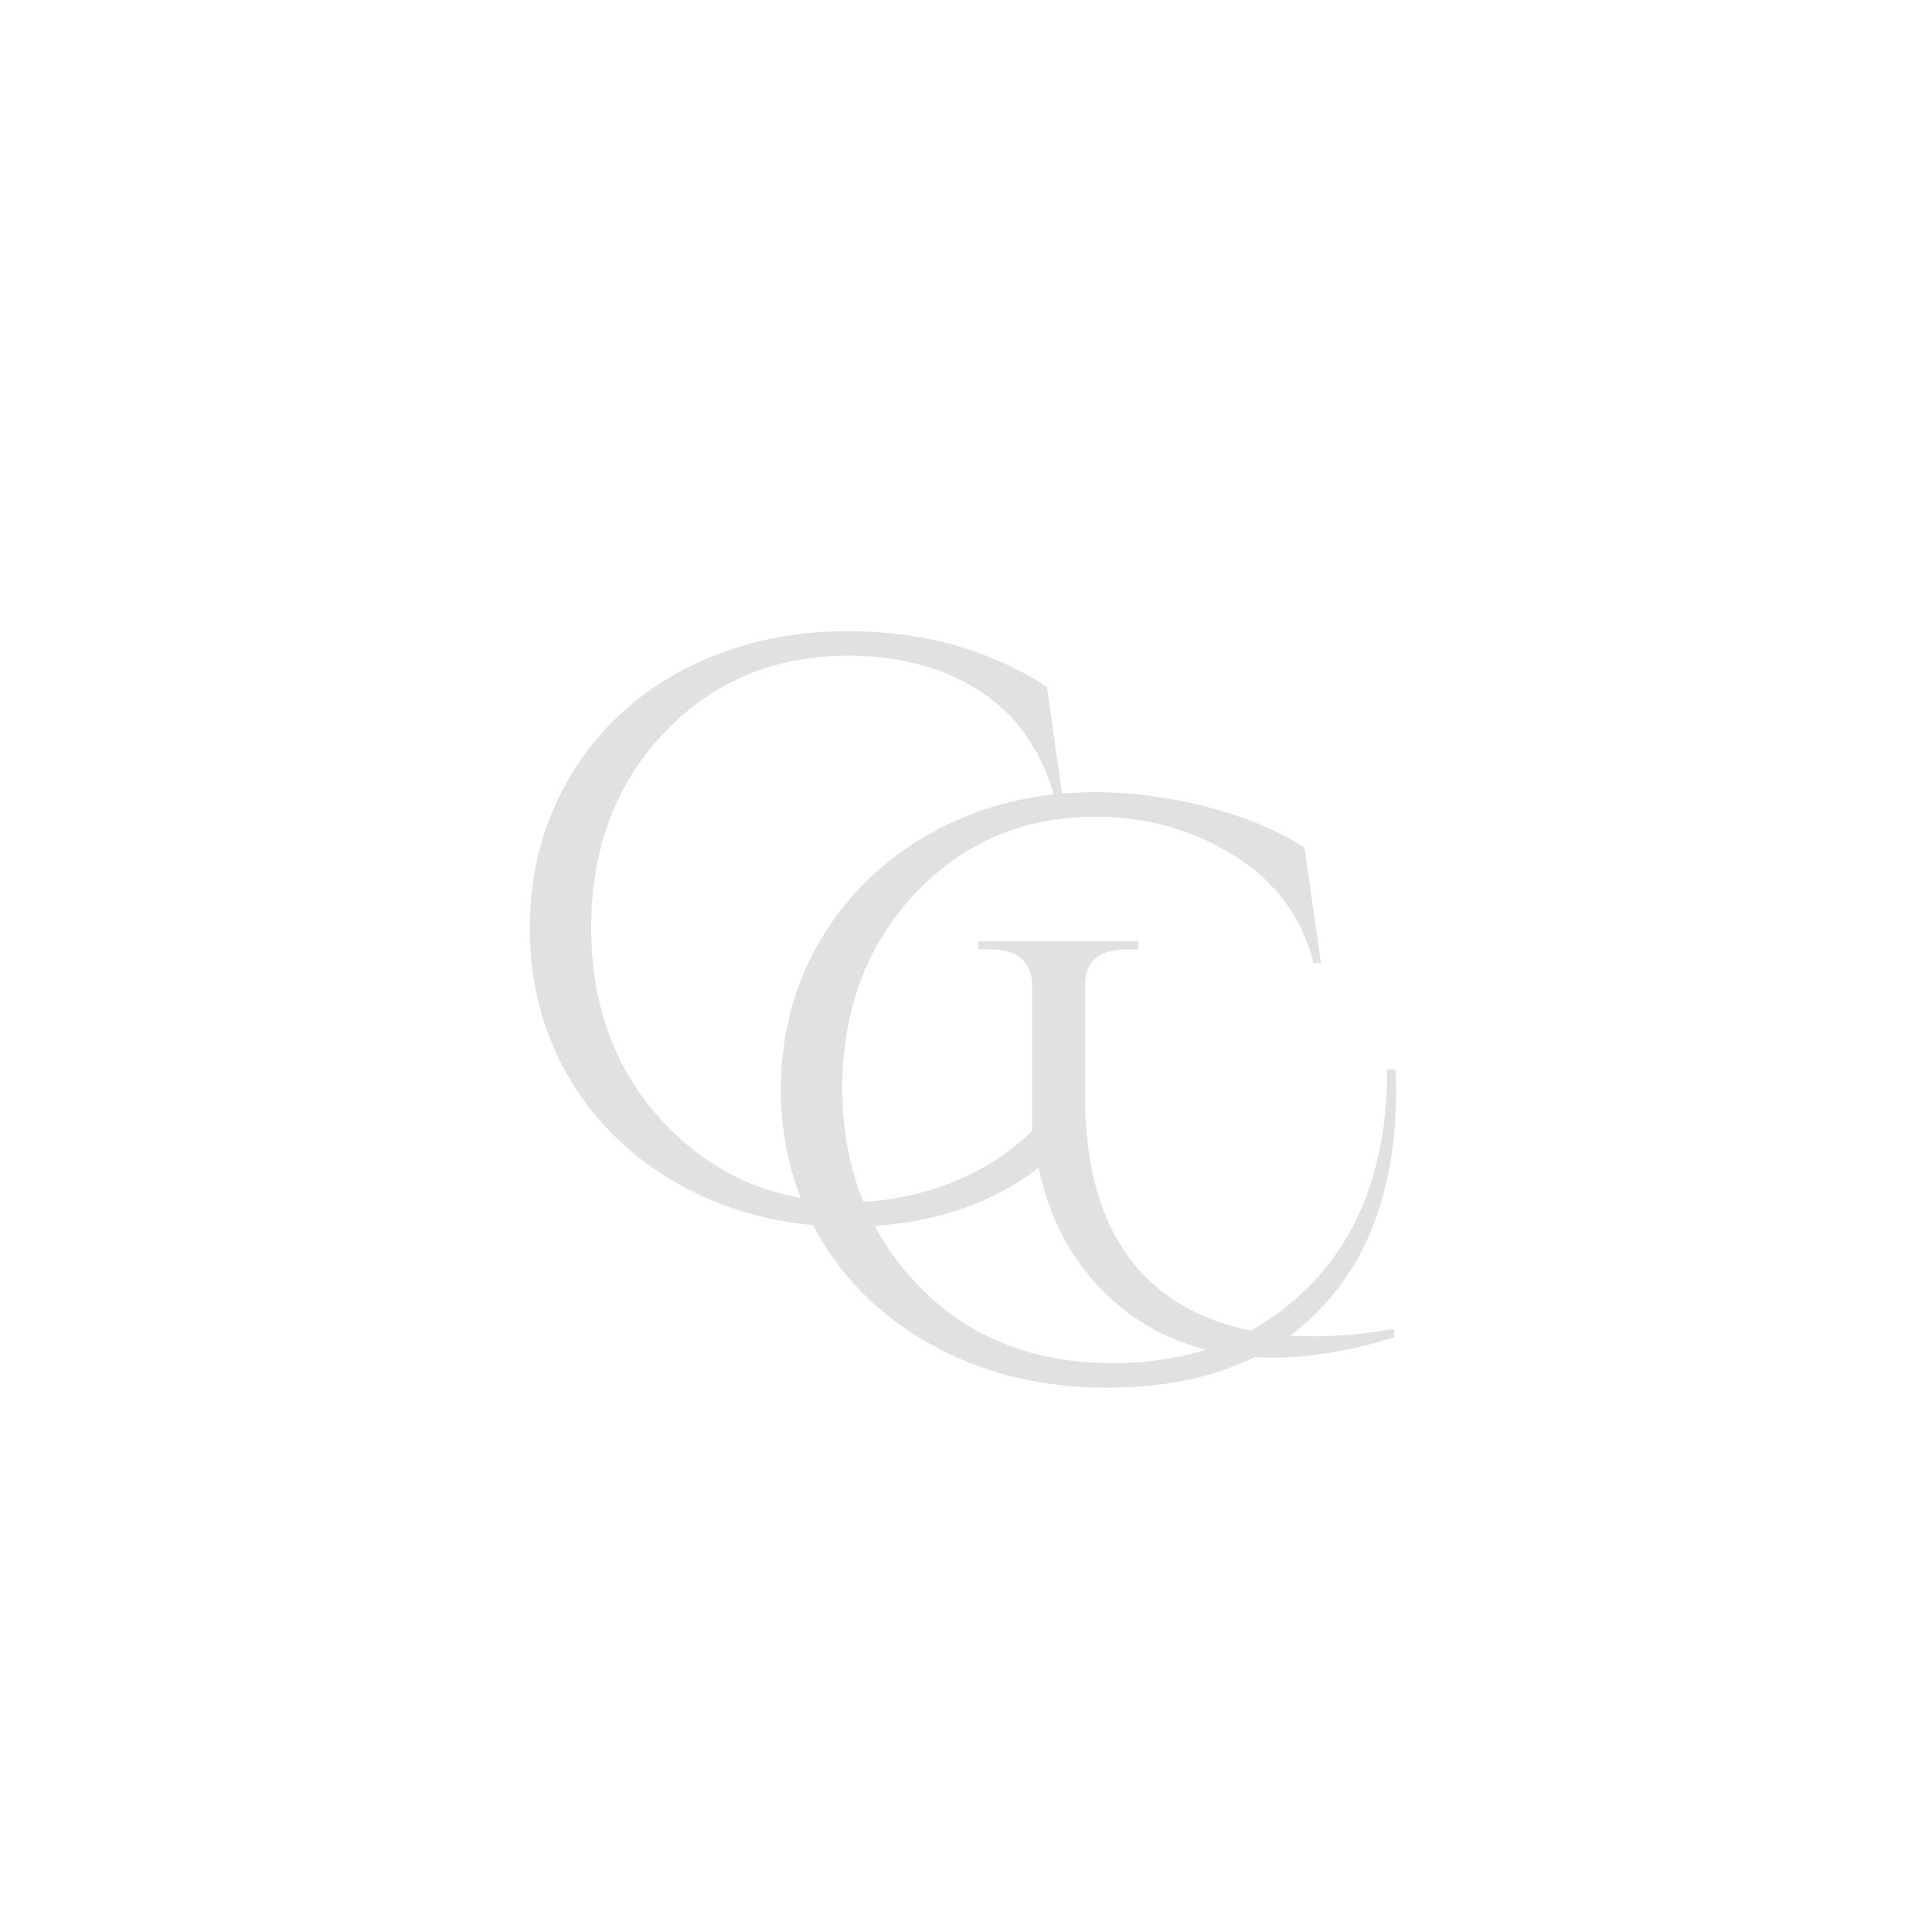
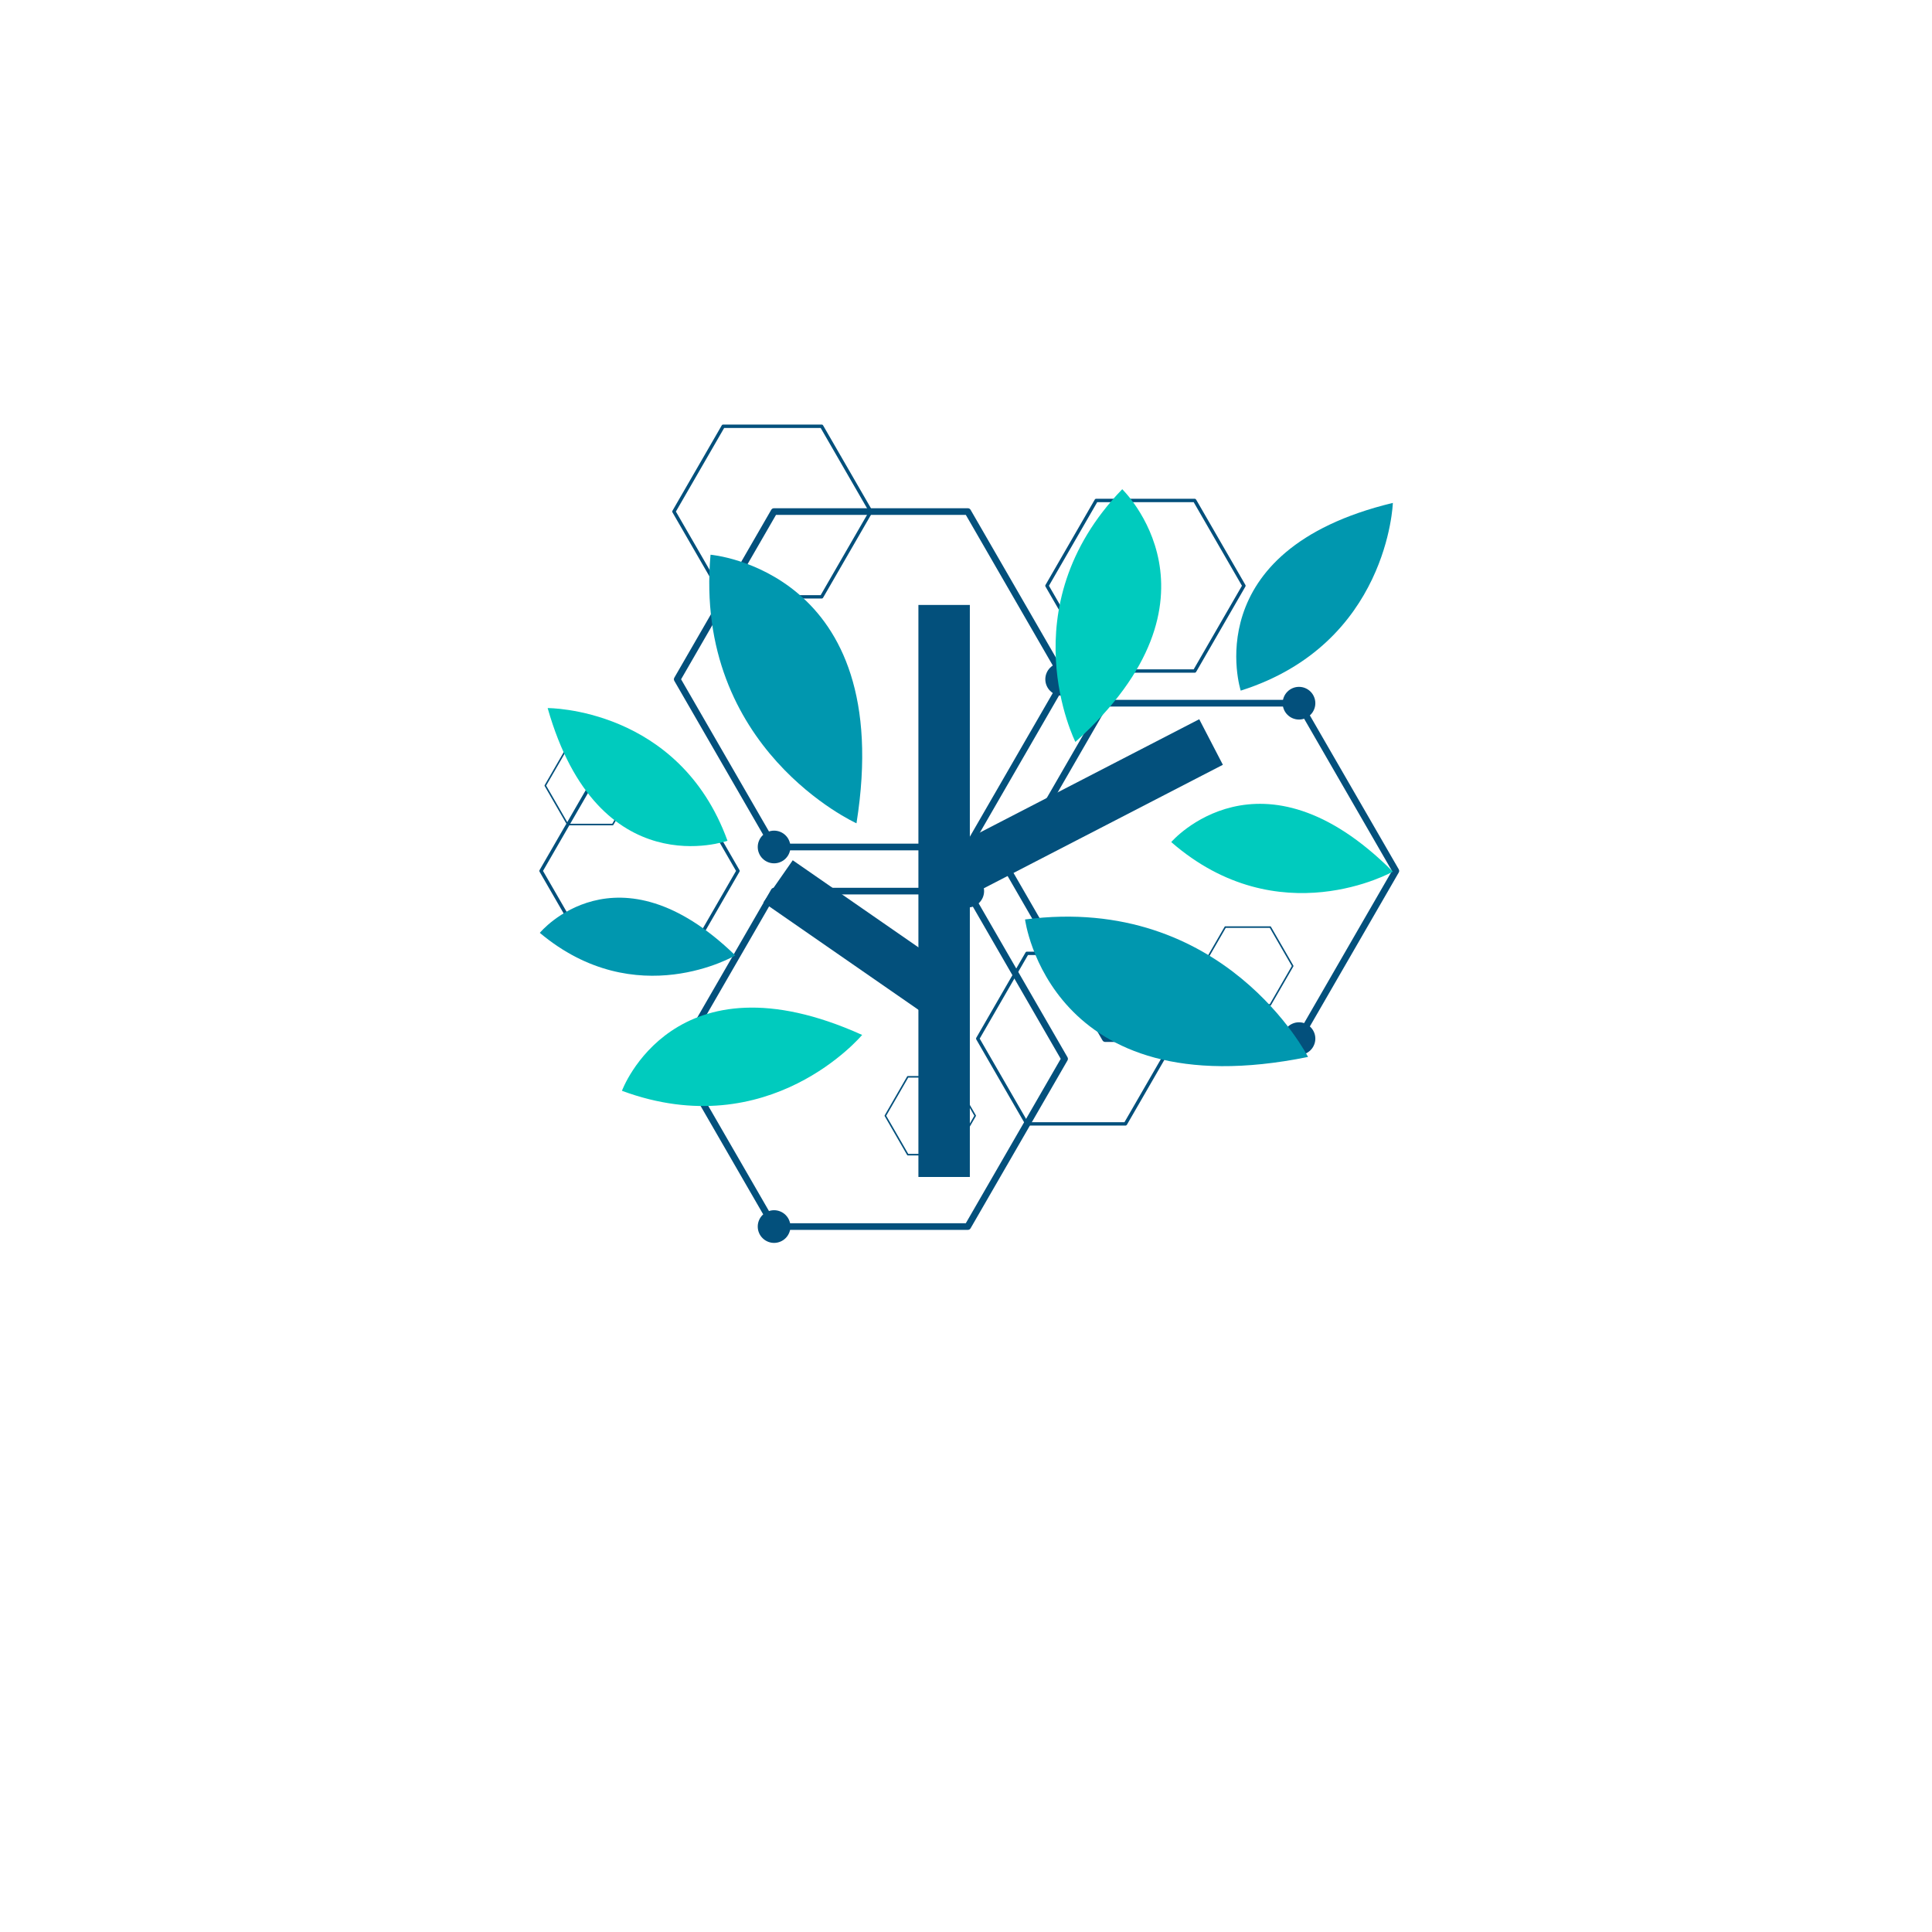
<svg xmlns="http://www.w3.org/2000/svg" width="500" zoomAndPan="magnify" viewBox="0 0 375 375" height="500" preserveAspectRatio="xMidYMid meet" version="1.0">
  <defs>
-     <g />
+     <clipPath id="bfc7822d77">
+       <path d="M 147 234 L 154 234 L 154 241.227 L 147 241.227 Z M 147 234 " clip-rule="nonzero" />
+     </clipPath>
+     <clipPath id="b4f08ce8ce">
+       <path d="M 195 135 L 271.941 135 L 271.941 203 L 195 203 Z M 195 135 " clip-rule="nonzero" />
+     </clipPath>
+     <clipPath id="f212c6aea8">
+       <path d="M 104.691 152 L 144 152 L 144 186 L 104.691 186 Z M 104.691 152 " clip-rule="nonzero" />
+     </clipPath>
+     <clipPath id="3265510eb9">
+       <path d="M 130 82.227 L 170 82.227 L 170 117 L 130 117 Z M 130 82.227 " clip-rule="nonzero" />
+     </clipPath>
+     <clipPath id="5bc44cd47b">
+       <path d="M 178 117 L 189 117 L 189 228.453 L 178 228.453 Z M 178 117 " clip-rule="nonzero" />
+     </clipPath>
+     <clipPath id="9958dd68c1">
+       <path d="M 204 94.953 L 226 94.953 L 226 145 L 204 145 Z M 204 94.953 " clip-rule="nonzero" />
+     </clipPath>
+     <clipPath id="76966804bb">
+       <path d="M 104.691 174 L 143 174 L 143 190 L 104.691 190 Z M 104.691 174 " clip-rule="nonzero" />
+     </clipPath>
+     <clipPath id="72c5292120">
+       <path d="M 239 97 L 270.441 97 L 270.441 135 L 239 135 Z M 239 97 " clip-rule="nonzero" />
+     </clipPath>
+     <clipPath id="dae38ac6fd">
+       <path d="M 227 156 L 270.441 156 L 270.441 174 L 227 174 Z M 227 156 " clip-rule="nonzero" />
+     </clipPath>
  </defs>
-   <g fill="#e1e1e1" fill-opacity="1">
-     <g transform="translate(144.4328, 267.1333)">
-       <g>
-         <path d="M 126.562 -55.734 C 126.562 -37.523 121.664 -23.312 111.875 -13.094 C 102.082 -2.883 88.238 2.219 70.344 2.219 C 58.281 2.219 47.406 -0.316 37.719 -5.391 C 28.031 -10.473 20.508 -17.406 15.156 -26.188 C 9.812 -34.977 7.141 -44.801 7.141 -55.656 C 7.141 -66.508 9.785 -76.328 15.078 -85.109 C 20.379 -93.898 27.688 -100.805 37 -105.828 C 46.312 -110.859 56.688 -113.375 68.125 -113.375 C 75.32 -113.375 82.648 -112.395 90.109 -110.438 C 97.578 -108.477 103.801 -105.859 108.781 -102.578 L 111.953 -80.188 L 110.516 -80.188 C 108.297 -89.082 103.16 -96.039 95.109 -101.062 C 87.066 -106.094 78.125 -108.609 68.281 -108.609 C 54.195 -108.609 42.473 -103.609 33.109 -93.609 C 23.742 -83.609 19.062 -71.035 19.062 -55.891 C 19.062 -40.754 23.898 -28.078 33.578 -17.859 C 43.266 -7.648 55.941 -2.547 71.609 -2.547 C 87.285 -2.547 100.07 -7.625 109.969 -17.781 C 119.863 -27.945 124.812 -41.867 124.812 -59.547 L 126.406 -59.547 C 126.508 -58.273 126.562 -57.004 126.562 -55.734 Z M 126.562 -55.734 " />
-       </g>
-     </g>
+   <path fill="#03507c" d="M 150.25 172.32 C 150 172.32 149.812 172.43 149.688 172.645 L 130.895 205.195 C 130.77 205.414 130.77 205.629 130.895 205.844 L 149.688 238.395 C 149.812 238.613 150 238.719 150.25 238.719 L 187.84 238.719 C 188.086 238.719 188.273 238.613 188.398 238.395 L 207.191 205.844 C 207.316 205.629 207.316 205.414 207.191 205.195 L 188.398 172.645 C 188.273 172.43 188.086 172.32 187.84 172.32 Z M 150.621 173.613 L 187.465 173.613 L 205.887 205.52 L 187.465 237.426 L 150.621 237.426 L 132.199 205.52 Z M 150.621 173.613 " fill-opacity="1" fill-rule="nonzero" />
+   <path fill="#03507c" d="M 191.012 172.969 C 191.008 173.387 190.93 173.793 190.77 174.18 C 190.605 174.57 190.379 174.914 190.082 175.211 C 189.785 175.508 189.441 175.738 189.051 175.898 C 188.664 176.059 188.258 176.141 187.84 176.141 C 187.418 176.141 187.012 176.059 186.625 175.898 C 186.234 175.738 185.895 175.508 185.594 175.211 C 185.297 174.914 185.07 174.57 184.906 174.18 C 184.746 173.793 184.668 173.387 184.668 172.969 C 184.668 172.547 184.746 172.141 184.906 171.754 C 185.07 171.363 185.297 171.023 185.594 170.727 C 185.895 170.426 186.234 170.199 186.625 170.039 C 187.012 169.875 187.418 169.797 187.84 169.797 C 188.258 169.797 188.664 169.875 189.051 170.039 C 189.441 170.199 189.785 170.426 190.082 170.727 C 190.379 171.023 190.605 171.363 190.77 171.754 C 190.93 172.141 191.012 172.547 191.012 172.969 Z M 191.012 172.969 " fill-opacity="1" fill-rule="nonzero" />
+   <g clip-path="url(#bfc7822d77)">
+     <path fill="#03507c" d="M 153.422 238.074 C 153.422 238.496 153.34 238.898 153.18 239.289 C 153.02 239.676 152.789 240.02 152.492 240.316 C 152.195 240.613 151.852 240.844 151.461 241.004 C 151.074 241.164 150.668 241.246 150.25 241.246 C 149.828 241.246 149.422 241.164 149.035 241.004 C 148.648 240.844 148.305 240.613 148.008 240.316 C 147.707 240.02 147.48 239.676 147.32 239.289 C 147.156 238.898 147.078 238.496 147.078 238.074 C 147.078 237.652 147.156 237.25 147.32 236.859 C 147.48 236.473 147.707 236.129 148.008 235.832 C 148.305 235.535 148.648 235.305 149.035 235.145 C 149.426 234.984 149.828 234.902 150.25 234.902 C 150.668 234.902 151.074 234.984 151.461 235.145 C 151.852 235.305 152.195 235.535 152.492 235.832 C 152.789 236.129 153.02 236.473 153.18 236.859 C 153.34 237.25 153.422 237.652 153.422 238.074 Z M 153.422 238.074 " fill-opacity="1" fill-rule="nonzero" />
  </g>
-   <g fill="#e1e1e1" fill-opacity="1">
-     <g transform="translate(93.308, 235.8833)">
-       <g>
-         <path d="M 153.875 27.625 C 140.426 27.625 129.414 23.336 120.844 14.766 C 114.488 8.41 110.305 0.422 108.297 -9.203 C 98.242 -1.586 85.91 2.219 71.297 2.219 C 59.754 2.219 49.242 -0.289 39.766 -5.312 C 30.297 -10.344 22.891 -17.25 17.547 -26.031 C 12.203 -34.82 9.531 -44.723 9.531 -55.734 C 9.531 -66.742 12.203 -76.664 17.547 -85.5 C 22.891 -94.344 30.27 -101.195 39.688 -106.062 C 49.113 -110.938 59.648 -113.375 71.297 -113.375 C 85.91 -113.375 98.773 -109.773 109.891 -102.578 L 113.062 -80.188 L 111.641 -80.188 C 108.461 -92.469 101.258 -100.832 90.031 -105.281 C 84.531 -107.5 78.285 -108.609 71.297 -108.609 C 57.004 -108.609 45.117 -103.633 35.641 -93.688 C 26.172 -83.738 21.438 -71.113 21.438 -55.812 C 21.438 -40.52 26.195 -27.844 35.719 -17.781 C 45.25 -7.727 57.109 -2.648 71.297 -2.547 C 78.18 -2.547 84.742 -3.758 90.984 -6.188 C 97.234 -8.625 102.582 -12.016 107.031 -16.359 L 107.031 -44.469 C 107.031 -46.789 106.344 -48.562 104.969 -49.781 C 103.594 -51 101.633 -51.609 99.094 -51.609 L 96.547 -51.609 L 96.547 -53.203 L 127.672 -53.203 L 127.672 -51.609 L 125.297 -51.609 C 122.648 -51.609 120.633 -51 119.25 -49.781 C 117.875 -48.562 117.238 -46.789 117.344 -44.469 L 117.344 -20.016 C 117.977 -3.285 123.43 8.676 133.703 15.875 C 140.898 20.957 150.219 23.5 161.656 23.5 C 166.414 23.5 171.602 23.023 177.219 22.078 L 177.375 23.656 C 168.906 26.301 161.07 27.625 153.875 27.625 Z M 153.875 27.625 " />
-       </g>
-     </g>
+   <path fill="#03507c" d="M 150.25 98.648 C 150 98.648 149.812 98.754 149.688 98.969 L 130.895 131.523 C 130.77 131.738 130.77 131.953 130.895 132.168 L 149.688 164.723 C 149.812 164.938 150 165.047 150.25 165.047 L 187.84 165.047 C 188.086 165.043 188.273 164.938 188.398 164.723 L 207.191 132.168 C 207.316 131.953 207.316 131.738 207.191 131.523 L 188.398 98.969 C 188.273 98.754 188.086 98.648 187.84 98.648 Z M 150.621 99.938 L 187.465 99.938 L 205.887 131.848 L 187.465 163.754 L 150.621 163.754 L 132.199 131.848 Z M 150.621 99.938 " fill-opacity="1" fill-rule="nonzero" />
+   <path fill="#03507c" d="M 209.238 131.848 C 209.238 132.266 209.156 132.672 208.996 133.059 C 208.836 133.449 208.605 133.793 208.309 134.09 C 208.012 134.387 207.668 134.617 207.281 134.777 C 206.891 134.938 206.488 135.02 206.066 135.02 C 205.645 135.02 205.242 134.938 204.852 134.777 C 204.465 134.617 204.121 134.387 203.824 134.09 C 203.527 133.793 203.297 133.449 203.137 133.059 C 202.977 132.672 202.895 132.266 202.895 131.848 C 202.895 131.426 202.977 131.02 203.137 130.633 C 203.297 130.242 203.527 129.902 203.824 129.605 C 204.121 129.305 204.465 129.078 204.852 128.918 C 205.242 128.754 205.645 128.676 206.066 128.676 C 206.488 128.676 206.891 128.754 207.281 128.918 C 207.668 129.078 208.012 129.305 208.309 129.605 C 208.605 129.902 208.836 130.242 208.996 130.633 C 209.156 131.02 209.238 131.426 209.238 131.848 Z M 209.238 131.848 " fill-opacity="1" fill-rule="nonzero" />
+   <path fill="#03507c" d="M 153.422 164.398 C 153.422 164.82 153.34 165.223 153.18 165.613 C 153.02 166 152.789 166.344 152.492 166.641 C 152.195 166.941 151.852 167.168 151.461 167.328 C 151.074 167.492 150.668 167.57 150.25 167.57 C 149.828 167.57 149.422 167.492 149.035 167.328 C 148.648 167.168 148.305 166.941 148.008 166.641 C 147.707 166.344 147.48 166 147.32 165.613 C 147.156 165.223 147.078 164.82 147.078 164.398 C 147.078 163.98 147.156 163.574 147.32 163.188 C 147.48 162.797 147.707 162.453 148.008 162.156 C 148.305 161.859 148.648 161.629 149.035 161.469 C 149.422 161.309 149.828 161.227 150.25 161.227 C 150.668 161.227 151.074 161.309 151.465 161.469 C 151.852 161.629 152.195 161.859 152.492 162.156 C 152.789 162.453 153.02 162.797 153.18 163.188 C 153.34 163.574 153.422 163.98 153.422 164.398 Z M 153.422 164.398 " fill-opacity="1" fill-rule="nonzero" />
+   <g clip-path="url(#b4f08ce8ce)">
+     <path fill="#03507c" d="M 214.543 135.844 C 214.297 135.844 214.109 135.953 213.984 136.168 L 195.191 168.719 C 195.066 168.938 195.066 169.152 195.191 169.367 L 213.984 201.918 C 214.109 202.137 214.297 202.242 214.543 202.242 L 252.133 202.242 C 252.383 202.242 252.57 202.133 252.691 201.918 L 271.488 169.367 C 271.613 169.152 271.613 168.938 271.488 168.719 L 252.691 136.168 C 252.57 135.953 252.383 135.844 252.133 135.844 Z M 214.918 137.137 L 251.762 137.137 L 270.18 169.043 L 251.762 200.949 L 214.918 200.949 L 196.496 169.043 Z M 214.918 137.137 " fill-opacity="1" fill-rule="nonzero" />
+   </g>
+   <path fill="#03507c" d="M 255.305 136.492 C 255.305 136.91 255.227 137.316 255.062 137.703 C 254.902 138.094 254.672 138.438 254.375 138.734 C 254.078 139.031 253.734 139.262 253.348 139.422 C 252.957 139.582 252.555 139.664 252.133 139.664 C 251.715 139.664 251.309 139.582 250.918 139.422 C 250.531 139.262 250.188 139.031 249.891 138.734 C 249.594 138.438 249.363 138.094 249.203 137.703 C 249.043 137.316 248.961 136.91 248.961 136.492 C 248.961 136.07 249.043 135.664 249.203 135.277 C 249.363 134.887 249.594 134.547 249.891 134.246 C 250.188 133.949 250.531 133.723 250.922 133.559 C 251.309 133.398 251.715 133.32 252.133 133.32 C 252.555 133.32 252.957 133.398 253.348 133.559 C 253.734 133.723 254.078 133.949 254.375 134.246 C 254.676 134.547 254.902 134.887 255.062 135.277 C 255.227 135.664 255.305 136.07 255.305 136.492 Z M 255.305 136.492 " fill-opacity="1" fill-rule="nonzero" />
+   <path fill="#03507c" d="M 255.305 201.598 C 255.305 202.016 255.227 202.422 255.062 202.809 C 254.902 203.199 254.672 203.543 254.375 203.84 C 254.078 204.137 253.734 204.367 253.348 204.527 C 252.957 204.688 252.555 204.77 252.133 204.77 C 251.715 204.77 251.309 204.688 250.918 204.527 C 250.531 204.367 250.188 204.137 249.891 203.84 C 249.594 203.543 249.363 203.199 249.203 202.809 C 249.043 202.422 248.961 202.016 248.961 201.598 C 248.961 201.176 249.043 200.773 249.203 200.383 C 249.363 199.996 249.594 199.652 249.891 199.355 C 250.188 199.059 250.531 198.828 250.922 198.668 C 251.309 198.504 251.715 198.426 252.133 198.426 C 252.555 198.426 252.957 198.504 253.348 198.668 C 253.734 198.828 254.078 199.055 254.375 199.355 C 254.672 199.652 254.902 199.996 255.062 200.383 C 255.227 200.773 255.305 201.176 255.305 201.598 Z M 255.305 201.598 " fill-opacity="1" fill-rule="nonzero" />
+   <path fill="#03507c" d="M 199.336 184.715 C 199.211 184.715 199.113 184.77 199.051 184.879 L 189.496 201.43 C 189.434 201.539 189.434 201.648 189.496 201.758 L 199.051 218.309 C 199.113 218.418 199.211 218.473 199.336 218.473 L 218.449 218.473 C 218.574 218.473 218.668 218.418 218.734 218.309 L 228.289 201.758 C 228.352 201.648 228.352 201.539 228.289 201.43 L 218.734 184.879 C 218.668 184.77 218.574 184.715 218.449 184.715 Z M 199.527 185.371 L 218.258 185.371 L 227.625 201.594 L 218.258 217.816 L 199.527 217.816 L 190.16 201.594 Z M 199.527 185.371 " fill-opacity="1" fill-rule="nonzero" />
+   <path fill="#03507c" d="M 212.773 96.812 C 212.648 96.812 212.551 96.867 212.488 96.98 L 202.934 113.531 C 202.871 113.641 202.871 113.75 202.934 113.859 L 212.488 130.41 C 212.551 130.52 212.648 130.574 212.773 130.574 L 231.887 130.574 C 232.012 130.574 232.105 130.52 232.172 130.41 L 241.727 113.859 C 241.789 113.75 241.789 113.641 241.727 113.531 L 232.172 96.98 C 232.105 96.871 232.012 96.812 231.887 96.812 Z M 212.965 97.473 L 231.695 97.473 L 241.062 113.695 L 231.695 129.918 L 212.965 129.918 L 203.598 113.695 Z M 212.965 97.473 " fill-opacity="1" fill-rule="nonzero" />
+   <g clip-path="url(#f212c6aea8)">
+     <path fill="#03507c" d="M 114.578 152.16 C 114.449 152.16 114.355 152.215 114.293 152.324 L 104.734 168.879 C 104.672 168.988 104.672 169.098 104.734 169.207 L 114.293 185.758 C 114.355 185.867 114.449 185.922 114.578 185.922 L 133.688 185.922 C 133.816 185.922 133.91 185.867 133.973 185.758 L 143.527 169.207 C 143.594 169.098 143.594 168.988 143.527 168.879 L 133.973 152.324 C 133.91 152.215 133.816 152.16 133.688 152.16 Z M 114.766 152.816 L 133.5 152.816 L 142.863 169.043 L 133.5 185.266 L 114.766 185.266 L 105.398 169.043 Z M 114.766 152.816 " fill-opacity="1" fill-rule="nonzero" />
+   </g>
+   <path fill="#03507c" d="M 110.199 144.781 C 110.145 144.781 110.102 144.805 110.07 144.855 L 105.711 152.41 C 105.68 152.461 105.68 152.512 105.711 152.559 L 110.07 160.113 C 110.102 160.164 110.145 160.188 110.199 160.188 L 118.922 160.188 C 118.98 160.188 119.023 160.164 119.055 160.113 L 123.414 152.559 C 123.441 152.512 123.441 152.461 123.414 152.41 L 119.055 144.855 C 119.023 144.805 118.98 144.781 118.922 144.781 Z M 110.289 145.082 L 118.836 145.082 L 123.109 152.484 L 118.836 159.891 L 110.289 159.891 L 106.012 152.484 Z M 110.289 145.082 " fill-opacity="1" fill-rule="nonzero" />
+   <g clip-path="url(#3265510eb9)">
+     <path fill="#03507c" d="M 140.371 82.41 C 140.242 82.41 140.148 82.465 140.086 82.574 L 130.531 99.125 C 130.465 99.238 130.465 99.348 130.531 99.457 L 140.086 116.008 C 140.148 116.117 140.242 116.172 140.371 116.172 L 159.48 116.172 C 159.609 116.172 159.703 116.117 159.766 116.008 L 169.324 99.457 C 169.387 99.348 169.387 99.238 169.324 99.125 L 159.766 82.574 C 159.703 82.465 159.609 82.41 159.48 82.41 Z M 140.559 83.066 L 159.293 83.066 L 168.66 99.293 L 159.293 115.516 L 140.559 115.516 L 131.191 99.293 Z M 140.559 83.066 " fill-opacity="1" fill-rule="nonzero" />
+   </g>
+   <path fill="#03507c" d="M 176.203 208.859 C 176.148 208.859 176.102 208.883 176.074 208.934 L 171.715 216.488 C 171.684 216.539 171.684 216.586 171.715 216.637 L 176.074 224.191 C 176.102 224.242 176.148 224.266 176.203 224.266 L 184.926 224.266 C 184.984 224.266 185.027 224.242 185.055 224.191 L 189.418 216.637 C 189.445 216.586 189.445 216.539 189.418 216.488 L 185.055 208.934 C 185.027 208.883 184.984 208.859 184.926 208.859 Z M 176.289 209.16 L 184.84 209.16 L 189.113 216.562 L 184.84 223.965 L 176.289 223.965 L 172.016 216.562 Z M 176.289 209.16 " fill-opacity="1" fill-rule="nonzero" />
+   <path fill="#03507c" d="M 237.832 179.797 C 237.773 179.797 237.73 179.82 237.703 179.871 L 233.34 187.426 C 233.312 187.477 233.312 187.527 233.34 187.574 L 237.703 195.129 C 237.73 195.18 237.773 195.203 237.832 195.203 L 246.555 195.203 C 246.613 195.203 246.656 195.18 246.684 195.129 L 251.043 187.574 C 251.074 187.527 251.074 187.477 251.043 187.426 L 246.684 179.871 C 246.656 179.82 246.613 179.797 246.555 179.797 Z M 237.918 180.098 L 246.469 180.098 L 250.742 187.5 L 246.469 194.906 L 237.918 194.906 L 233.645 187.5 Z M 237.918 180.098 " fill-opacity="1" fill-rule="nonzero" />
+   <g clip-path="url(#5bc44cd47b)">
+     <path fill="#03507c" d="M 178.262 117.422 L 188.246 117.422 L 188.246 228.453 L 178.262 228.453 Z M 178.262 117.422 " fill-opacity="1" fill-rule="nonzero" />
+   </g>
+   <path fill="#03507c" d="M 148.176 175.152 L 153.871 166.977 L 184.863 188.449 L 179.168 196.625 Z M 148.176 175.152 " fill-opacity="1" fill-rule="nonzero" />
+   <path fill="#03507c" d="M 182.043 165.805 L 232.77 139.602 L 237.359 148.445 L 186.633 174.648 Z M 182.043 165.805 " fill-opacity="1" fill-rule="nonzero" />
+   <path fill="#0097af" d="M 253.887 205.152 C 253.887 205.152 237.688 173.406 198.961 178.465 C 198.961 178.465 203.664 215.371 253.887 205.152 Z M 253.887 205.152 " fill-opacity="1" fill-rule="nonzero" />
+   <path fill="#00cbbe" d="M 167.34 200.879 C 167.34 200.879 149.414 222.355 120.719 211.723 C 120.719 211.723 130.754 184.355 167.34 200.879 Z M 167.34 200.879 " fill-opacity="1" fill-rule="nonzero" />
+   <g clip-path="url(#9958dd68c1)">
+     <path fill="#00cbbe" d="M 208.734 144.008 C 208.734 144.008 195.613 117.941 217.828 94.953 C 217.773 94.953 239.883 115.961 208.734 144.008 Z M 208.734 144.008 " fill-opacity="1" fill-rule="nonzero" />
+   </g>
+   <path fill="#00cbbe" d="M 106.297 137.438 C 106.297 137.438 131.801 137.281 141.207 163.191 C 141.207 163.191 116.172 172.156 106.297 137.438 Z M 106.297 137.438 " fill-opacity="1" fill-rule="nonzero" />
+   <path fill="#0097af" d="M 166.242 159.801 C 166.242 159.801 134.57 145.465 137.914 107.672 C 137.914 107.672 174.082 110.645 166.242 159.801 Z M 166.242 159.801 " fill-opacity="1" fill-rule="nonzero" />
+   <g clip-path="url(#76966804bb)">
+     <path fill="#0097af" d="M 142.723 185.449 C 142.723 185.449 123.488 196.762 104.781 181.07 C 104.781 181.016 119.727 163.137 142.723 185.449 Z M 142.723 185.449 " fill-opacity="1" fill-rule="nonzero" />
+   </g>
+   <g clip-path="url(#72c5292120)">
+     <path fill="#0097af" d="M 270.352 97.613 C 270.352 97.613 269.465 124.98 240.824 134.051 C 240.824 134.051 232.043 106.84 270.352 97.613 Z M 270.352 97.613 " fill-opacity="1" fill-rule="nonzero" />
+   </g>
+   <g clip-path="url(#dae38ac6fd)">
+     <path fill="#00cbbe" d="M 270.352 169.184 C 270.352 169.184 248.242 181.645 227.34 163.449 C 227.34 163.398 244.691 143.434 270.352 169.184 Z M 270.352 169.184 " fill-opacity="1" fill-rule="nonzero" />
  </g>
</svg>
